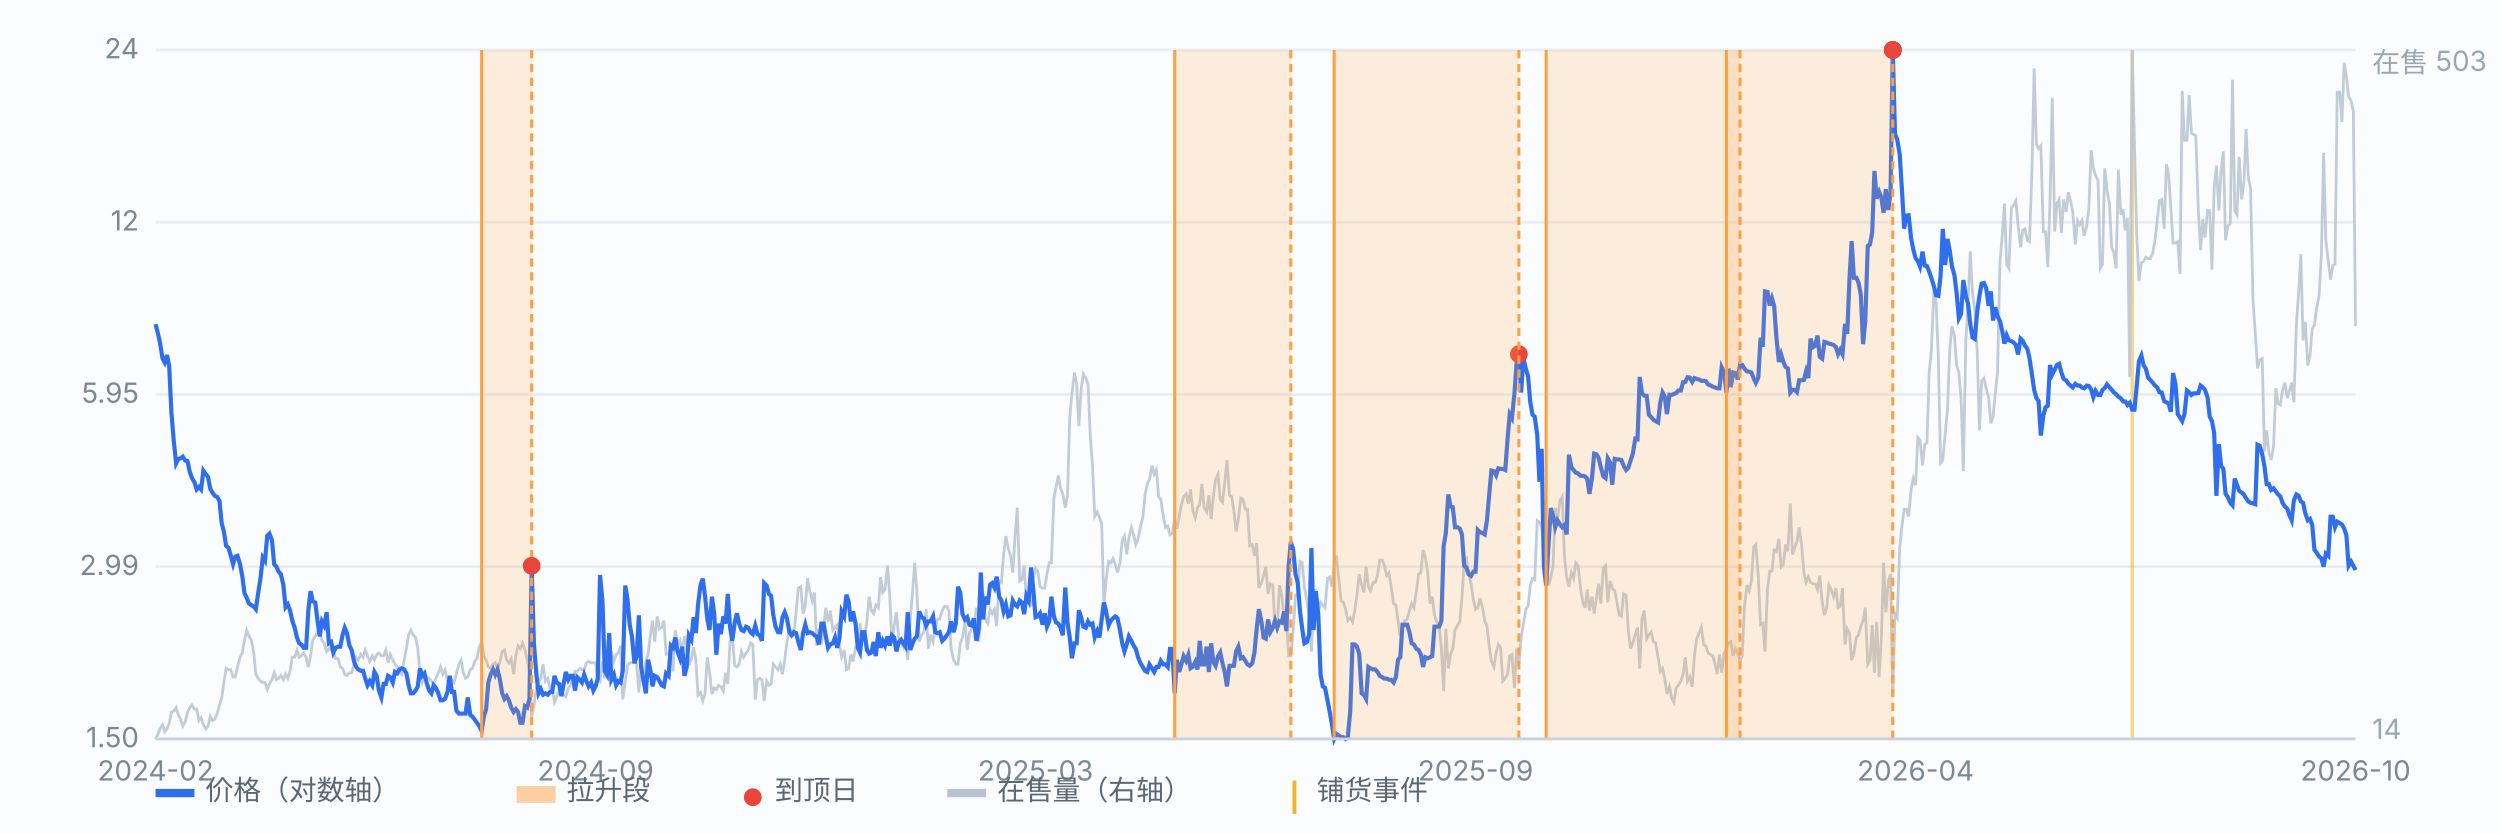
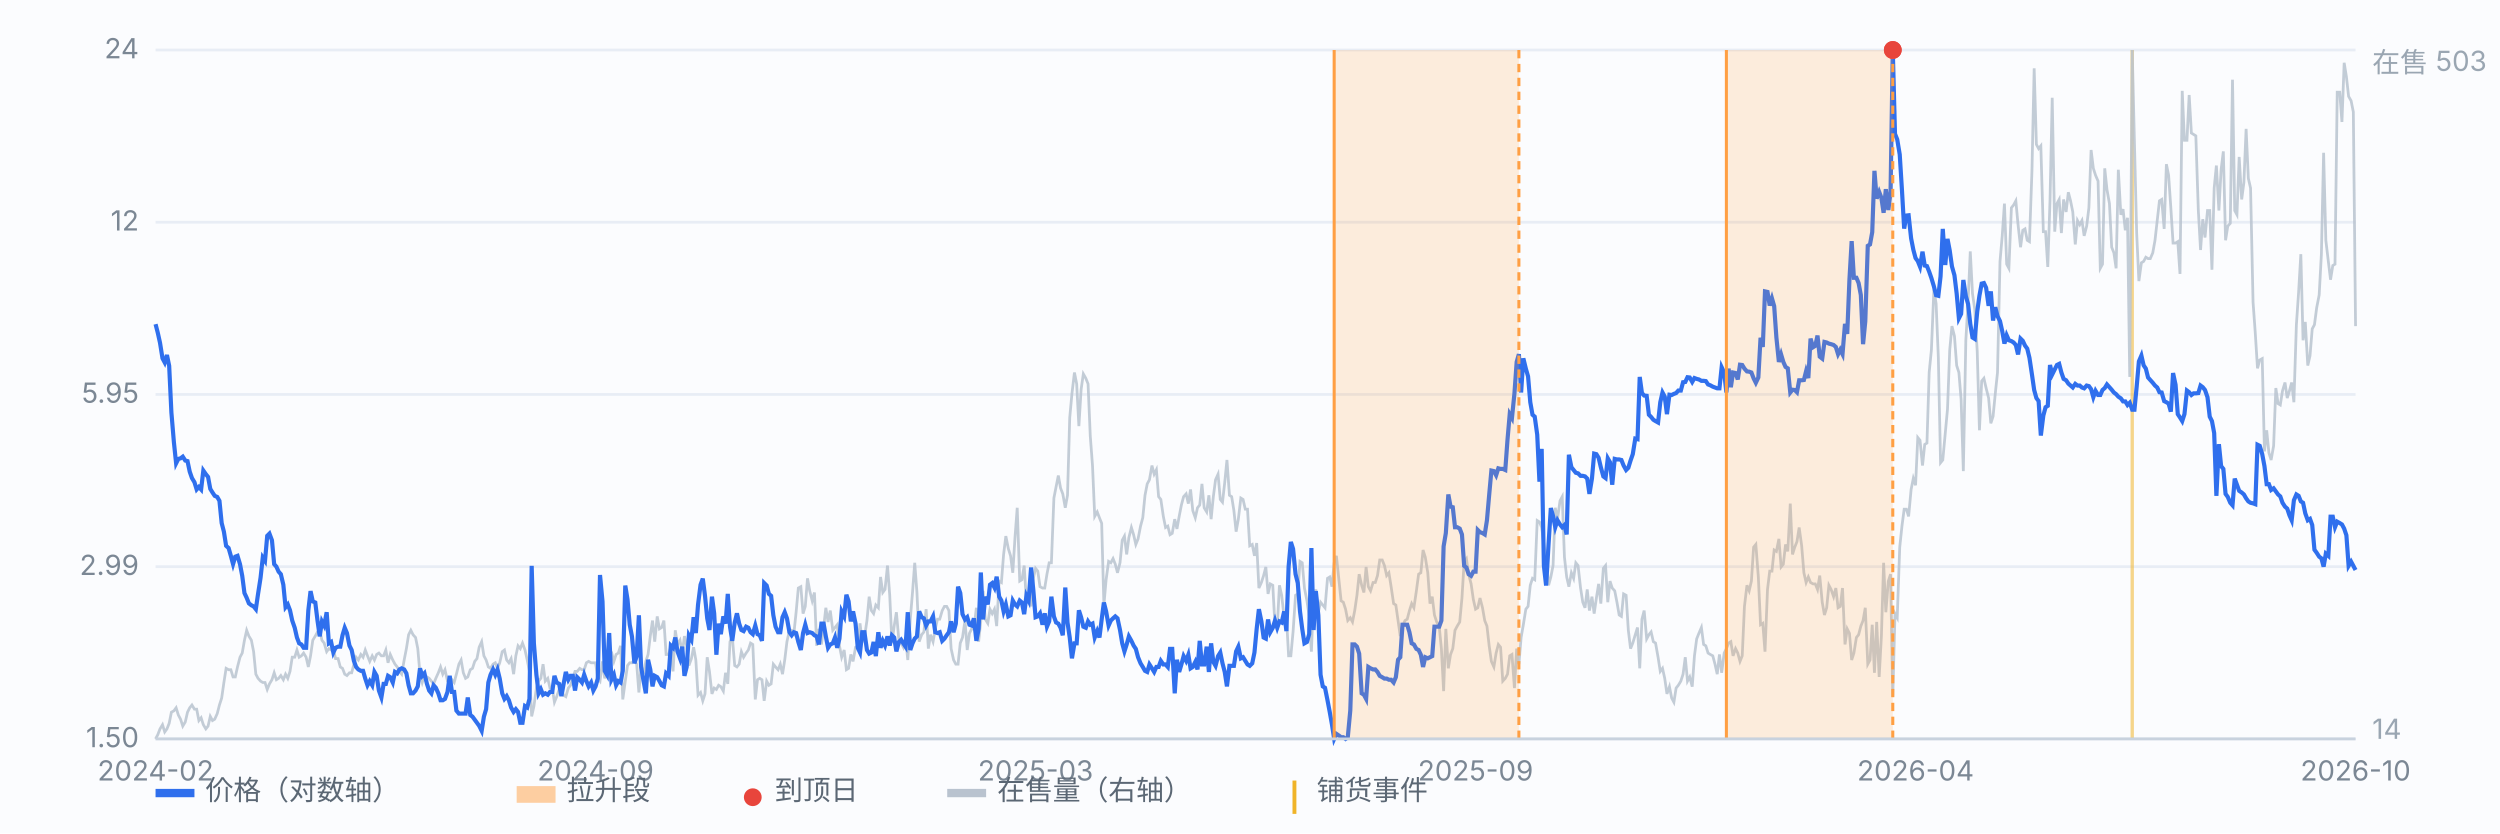
<svg xmlns="http://www.w3.org/2000/svg" viewBox="0 0 900 300" preserveAspectRatio="xMidYMid meet" style="width:100%;max-width:900px;height:auto;display:block" font-family="-apple-system,Segoe UI,Microsoft YaHei,sans-serif" font-size="10">
  <rect x="0" y="0" width="900" height="300" fill="#fbfcfe" />
  <line x1="56" y1="266.0" x2="848" y2="266.0" stroke="#e8edf5" stroke-width="1" />
  <text x="50" y="269.0" text-anchor="end" fill="#7b8794">1.50</text>
  <line x1="56" y1="204.0" x2="848" y2="204.0" stroke="#e8edf5" stroke-width="1" />
  <text x="50" y="207.0" text-anchor="end" fill="#7b8794">2.99</text>
  <line x1="56" y1="142.0" x2="848" y2="142.0" stroke="#e8edf5" stroke-width="1" />
  <text x="50" y="145.0" text-anchor="end" fill="#7b8794">5.95</text>
  <line x1="56" y1="80.0" x2="848" y2="80.0" stroke="#e8edf5" stroke-width="1" />
  <text x="50" y="83.0" text-anchor="end" fill="#7b8794">12</text>
  <line x1="56" y1="18.0" x2="848" y2="18.0" stroke="#e8edf5" stroke-width="1" />
  <text x="50" y="21.0" text-anchor="end" fill="#7b8794">24</text>
  <line x1="767.6" y1="18" x2="767.6" y2="266" stroke="#f0b429" stroke-width="1.2" opacity="0.55" />
  <path d="M56.0 266.0 L56.8 264.5 L57.6 262.4 L58.5 260.9 L59.3 263.5 L60.1 262.4 L60.9 260.4 L61.7 256.4 L62.6 255.9 L63.4 254.8 L64.2 257.4 L65.0 258.9 L65.8 261.4 L66.7 259.9 L67.5 256.4 L68.3 254.8 L69.1 253.8 L70.0 255.3 L70.8 255.3 L71.6 259.4 L72.4 258.4 L73.2 260.9 L74.1 262.4 L74.9 261.4 L75.7 257.9 L76.5 259.4 L77.3 258.9 L78.2 256.9 L79.0 253.8 L79.8 251.3 L80.6 245.7 L81.4 240.6 L82.3 241.1 L83.1 241.1 L83.9 243.7 L84.7 243.7 L85.5 240.1 L86.4 236.6 L87.2 235.1 L88.0 230.5 L88.8 226.9 L89.6 229.0 L90.5 230.5 L91.3 234.6 L92.1 242.7 L92.9 244.2 L93.8 245.2 L94.6 245.7 L95.4 245.7 L96.2 248.2 L97.0 246.2 L97.9 244.7 L98.7 242.2 L99.5 244.7 L100.3 244.2 L101.1 243.2 L102.0 244.7 L102.8 242.7 L103.6 244.2 L104.4 241.7 L105.2 236.6 L106.1 236.6 L106.9 234.0 L107.7 236.6 L108.5 236.1 L109.3 235.1 L110.2 236.6 L111.0 240.1 L111.8 236.1 L112.6 230.5 L113.5 229.0 L114.3 227.5 L115.1 226.9 L115.9 230.5 L116.7 231.5 L117.6 234.6 L118.4 233.5 L119.2 234.0 L120.0 233.5 L120.8 237.1 L121.7 237.1 L122.5 240.1 L123.3 240.6 L124.1 242.7 L124.9 243.2 L125.8 242.2 L126.6 242.2 L127.4 239.1 L128.2 236.6 L129.0 237.6 L129.9 235.6 L130.7 236.6 L131.5 234.0 L132.3 236.1 L133.1 238.1 L134.0 236.1 L134.8 237.6 L135.6 235.6 L136.4 235.1 L137.3 236.1 L138.1 236.1 L138.9 234.0 L139.7 238.6 L140.5 235.6 L141.4 237.6 L142.2 239.1 L143.0 240.1 L143.8 241.7 L144.6 242.7 L145.5 237.6 L146.3 233.5 L147.1 228.5 L147.9 226.9 L148.7 228.5 L149.6 229.5 L150.4 233.5 L151.2 242.7 L152.0 245.7 L152.8 243.2 L153.7 243.7 L154.5 244.2 L155.3 245.2 L156.1 246.2 L156.9 244.2 L157.8 242.2 L158.6 240.1 L159.4 242.7 L160.2 241.1 L161.1 245.2 L161.9 246.2 L162.7 244.7 L163.5 245.7 L164.3 242.7 L165.2 239.1 L166.0 237.6 L166.8 242.2 L167.6 244.2 L168.4 243.7 L169.3 241.1 L170.1 240.6 L170.9 238.1 L171.7 237.1 L172.5 233.0 L173.4 231.0 L174.2 236.1 L175.0 237.6 L175.8 240.1 L176.6 240.6 L177.5 239.1 L178.3 238.6 L179.1 240.6 L179.9 238.6 L180.8 234.6 L181.6 234.0 L182.4 237.6 L183.2 238.6 L184.0 237.1 L184.9 242.7 L185.7 236.1 L186.5 232.5 L187.3 233.5 L188.1 231.5 L189.0 234.0 L189.8 237.6 L190.6 241.7 L191.4 257.9 L192.2 254.3 L193.1 247.7 L193.9 245.2 L194.7 244.2 L195.5 239.1 L196.3 245.2 L197.2 244.2 L198.0 247.7 L198.8 247.7 L199.6 252.8 L200.4 250.8 L201.3 248.2 L202.1 248.2 L202.9 250.3 L203.7 250.8 L204.6 247.7 L205.4 246.7 L206.2 244.2 L207.0 241.7 L207.8 241.7 L208.7 240.6 L209.5 241.1 L210.3 241.1 L211.1 238.6 L211.9 238.1 L212.8 238.6 L213.6 238.6 L214.4 238.6 L215.2 244.2 L216.0 245.2 L216.9 238.1 L217.7 244.2 L218.5 241.7 L219.3 243.2 L220.1 234.6 L221.0 238.1 L221.8 235.6 L222.6 235.1 L223.4 232.5 L224.2 251.8 L225.1 245.2 L225.9 239.6 L226.7 238.6 L227.5 238.6 L228.4 237.6 L229.2 239.1 L230.0 249.3 L230.8 239.6 L231.6 242.7 L232.5 238.1 L233.3 235.6 L234.1 229.0 L234.9 223.4 L235.7 231.0 L236.6 221.9 L237.4 226.4 L238.2 225.9 L239.0 223.4 L239.8 235.6 L240.7 235.6 L241.5 233.0 L242.3 241.7 L243.1 226.9 L243.9 232.0 L244.8 230.5 L245.6 235.1 L246.4 229.0 L247.2 232.5 L248.0 239.6 L248.9 237.1 L249.7 233.0 L250.5 237.6 L251.3 250.3 L252.2 249.3 L253.0 252.3 L253.8 249.8 L254.6 236.6 L255.4 241.7 L256.3 249.8 L257.1 247.7 L257.9 248.2 L258.7 246.7 L259.5 247.2 L260.4 248.8 L261.2 242.2 L262.0 246.2 L262.8 231.0 L263.6 229.0 L264.5 239.6 L265.3 240.1 L266.1 239.1 L266.9 234.6 L267.7 236.6 L268.6 235.1 L269.4 234.0 L270.2 231.5 L271.0 232.0 L271.9 251.8 L272.7 244.7 L273.5 244.2 L274.3 244.7 L275.1 252.3 L276.0 245.2 L276.8 246.7 L277.6 246.2 L278.4 239.1 L279.2 240.1 L280.1 241.1 L280.9 239.1 L281.7 242.7 L282.5 237.6 L283.3 231.0 L284.2 226.9 L285.0 226.9 L285.8 228.0 L286.6 220.4 L287.4 211.7 L288.3 211.2 L289.1 220.9 L289.9 218.3 L290.7 208.2 L291.5 212.7 L292.4 216.3 L293.2 213.3 L294.0 232.5 L294.8 226.4 L295.7 232.0 L296.5 225.9 L297.3 218.8 L298.1 223.9 L298.9 219.8 L299.8 226.9 L300.6 225.9 L301.4 224.9 L302.2 232.5 L303.0 236.6 L303.9 234.0 L304.7 241.1 L305.5 240.6 L306.3 235.6 L307.1 238.1 L308.0 233.0 L308.8 232.5 L309.6 224.4 L310.4 231.0 L311.2 229.5 L312.1 223.4 L312.9 214.8 L313.7 219.8 L314.5 220.9 L315.3 217.8 L316.2 218.8 L317.0 207.7 L317.8 213.3 L318.6 212.2 L319.5 203.6 L320.3 214.3 L321.1 231.5 L321.9 225.4 L322.7 220.4 L323.6 230.5 L324.4 231.5 L325.2 233.0 L326.0 229.5 L326.8 237.6 L327.7 222.9 L328.5 213.3 L329.3 202.6 L330.1 213.3 L330.9 231.0 L331.8 228.5 L332.6 227.5 L333.4 219.3 L334.2 233.5 L335.0 228.5 L335.9 231.0 L336.7 226.4 L337.5 222.9 L338.3 222.9 L339.2 219.8 L340.0 218.3 L340.8 218.3 L341.6 219.8 L342.4 233.5 L343.3 237.6 L344.1 239.1 L344.9 239.1 L345.7 231.5 L346.5 229.5 L347.4 223.4 L348.2 234.0 L349.0 228.0 L349.8 226.4 L350.6 226.4 L351.5 218.8 L352.3 231.0 L353.1 223.4 L353.9 212.7 L354.7 222.9 L355.6 224.4 L356.4 219.3 L357.2 220.9 L358.0 219.3 L358.8 225.4 L359.7 209.2 L360.5 209.7 L361.3 199.6 L362.1 193.0 L363.0 197.5 L363.8 200.1 L364.6 206.2 L365.4 193.5 L366.2 182.8 L367.1 209.2 L367.9 208.7 L368.7 203.6 L369.5 216.3 L370.3 213.3 L371.2 218.3 L372.0 208.2 L372.8 204.6 L373.6 205.6 L374.4 211.2 L375.3 211.7 L376.1 211.7 L376.9 206.7 L377.7 202.6 L378.5 202.6 L379.4 179.3 L380.2 175.2 L381.0 171.2 L381.8 175.7 L382.6 177.8 L383.5 182.8 L384.3 178.3 L385.1 150.4 L385.9 141.7 L386.8 134.1 L387.6 138.2 L388.4 153.4 L389.2 140.2 L390.0 134.6 L390.9 136.2 L391.7 138.2 L392.5 157.0 L393.3 167.6 L394.1 185.9 L395.0 184.3 L395.8 186.4 L396.6 188.4 L397.4 217.8 L398.2 208.7 L399.1 202.1 L399.9 202.6 L400.7 201.1 L401.5 203.1 L402.3 206.2 L403.2 202.6 L404.0 194.5 L404.8 193.0 L405.6 199.6 L406.4 193.5 L407.3 189.9 L408.1 192.5 L408.9 196.0 L409.7 194.0 L410.6 189.4 L411.4 186.4 L412.2 178.3 L413.0 174.2 L413.8 172.7 L414.7 167.6 L415.5 170.7 L416.3 169.1 L417.1 178.8 L417.9 179.8 L418.8 185.9 L419.6 189.9 L420.4 189.4 L421.2 192.5 L422.0 192.0 L422.9 186.9 L423.7 190.4 L424.5 185.9 L425.3 181.8 L426.1 178.8 L427.0 177.8 L427.8 181.3 L428.6 176.2 L429.4 183.8 L430.3 186.4 L431.1 182.8 L431.9 181.8 L432.7 174.2 L433.5 182.8 L434.4 184.3 L435.2 178.3 L436.0 186.9 L436.8 178.8 L437.6 172.7 L438.5 170.7 L439.3 179.8 L440.1 180.8 L440.9 173.7 L441.7 165.6 L442.6 178.3 L443.4 178.8 L444.2 183.8 L445.0 191.4 L445.8 186.9 L446.7 179.3 L447.5 179.8 L448.3 183.3 L449.1 183.3 L449.9 196.5 L450.8 196.0 L451.6 200.1 L452.4 195.5 L453.2 211.7 L454.1 209.7 L454.9 207.2 L455.7 204.1 L456.5 213.8 L457.3 210.2 L458.2 210.7 L459.0 225.4 L459.8 225.9 L460.6 210.7 L461.4 214.3 L462.3 222.4 L463.1 221.9 L463.9 236.1 L464.7 236.1 L465.5 227.5 L466.4 214.3 L467.2 213.8 L468.0 202.1 L468.8 202.6 L469.6 211.7 L470.5 216.3 L471.3 221.9 L472.1 234.6 L472.9 214.8 L473.7 212.2 L474.6 220.4 L475.4 216.8 L476.2 217.8 L477.0 218.8 L477.9 208.2 L478.7 207.7 L479.5 211.2 L480.3 202.6 L481.1 200.1 L482.0 208.7 L482.8 216.3 L483.6 216.8 L484.4 219.3 L485.2 223.4 L486.1 222.4 L486.9 223.9 L487.7 219.8 L488.5 214.3 L489.3 206.7 L490.2 210.7 L491.0 213.3 L491.8 204.1 L492.6 211.2 L493.4 212.7 L494.3 209.7 L495.1 209.7 L495.9 207.2 L496.7 201.6 L497.6 201.6 L498.4 203.6 L499.2 207.2 L500.0 206.2 L500.8 211.2 L501.7 217.3 L502.5 217.8 L503.3 223.4 L504.1 229.0 L504.9 225.4 L505.8 223.4 L506.6 222.9 L507.4 219.8 L508.2 217.3 L509.0 218.8 L509.9 212.7 L510.7 206.7 L511.5 206.2 L512.3 198.0 L513.1 200.6 L514.0 206.2 L514.8 217.3 L515.6 214.8 L516.4 221.4 L517.2 223.9 L518.1 225.4 L518.9 233.5 L519.7 248.8 L520.5 226.4 L521.4 240.6 L522.2 235.6 L523.0 233.5 L523.8 226.9 L524.6 225.4 L525.5 223.9 L526.3 215.3 L527.1 202.1 L527.9 201.1 L528.7 206.7 L529.6 210.2 L530.4 215.8 L531.2 219.3 L532.0 218.8 L532.8 215.3 L533.7 218.8 L534.5 223.4 L535.3 225.4 L536.1 232.5 L536.9 238.1 L537.8 240.1 L538.6 235.1 L539.4 232.0 L540.2 233.0 L541.0 245.2 L541.9 244.2 L542.7 242.7 L543.5 236.1 L544.3 235.6 L545.2 247.7 L546.0 233.5 L546.8 239.1 L547.6 229.5 L548.4 224.9 L549.3 219.3 L550.1 218.3 L550.9 210.7 L551.7 208.2 L552.5 208.7 L553.4 187.4 L554.2 187.9 L555.0 189.9 L555.8 196.0 L556.6 201.1 L557.5 210.7 L558.3 207.7 L559.1 203.6 L559.9 182.8 L560.7 186.9 L561.6 180.3 L562.4 178.8 L563.2 200.6 L564.0 207.7 L564.8 211.2 L565.7 206.2 L566.5 208.2 L567.3 202.6 L568.1 203.6 L569.0 211.7 L569.8 216.8 L570.6 218.8 L571.4 212.2 L572.2 219.8 L573.1 214.8 L573.9 220.9 L574.7 215.3 L575.5 210.2 L576.3 217.3 L577.2 204.6 L578.0 203.6 L578.8 216.8 L579.6 209.2 L580.4 211.7 L581.3 212.7 L582.1 216.8 L582.9 221.4 L583.7 221.9 L584.5 213.8 L585.4 214.3 L586.2 226.9 L587.0 233.5 L587.8 231.5 L588.7 228.5 L589.5 225.9 L590.3 240.6 L591.1 222.9 L591.9 219.8 L592.8 230.0 L593.6 228.5 L594.4 227.5 L595.2 231.0 L596.0 231.5 L596.9 236.6 L597.7 241.7 L598.5 240.6 L599.3 244.2 L600.1 249.8 L601.0 247.2 L601.8 251.3 L602.6 252.8 L603.4 247.7 L604.2 246.7 L605.1 245.2 L605.9 242.7 L606.7 236.6 L607.5 245.2 L608.3 243.7 L609.2 247.2 L610.0 236.1 L610.8 230.0 L611.6 228.0 L612.5 225.9 L613.3 232.0 L614.1 232.5 L614.9 235.1 L615.7 235.6 L616.6 236.1 L617.4 239.1 L618.2 242.7 L619.0 235.6 L619.8 242.2 L620.7 235.1 L621.5 233.5 L622.3 231.5 L623.1 231.0 L623.9 236.1 L624.8 233.5 L625.6 235.1 L626.4 238.1 L627.2 236.1 L628.0 218.3 L628.9 210.7 L629.7 212.7 L630.5 209.2 L631.3 197.0 L632.1 196.0 L633.0 207.7 L633.8 224.9 L634.6 224.4 L635.4 234.6 L636.3 212.2 L637.1 205.6 L637.9 205.6 L638.7 198.0 L639.5 198.5 L640.4 194.0 L641.2 204.1 L642.0 203.1 L642.8 196.0 L643.6 198.5 L644.5 181.3 L645.3 199.6 L646.1 197.0 L646.9 195.0 L647.7 189.9 L648.6 196.5 L649.4 206.2 L650.2 209.7 L651.0 207.7 L651.8 209.7 L652.7 210.2 L653.5 210.2 L654.3 212.2 L655.1 207.2 L656.0 216.8 L656.8 221.4 L657.6 218.8 L658.4 210.7 L659.2 212.2 L660.1 214.8 L660.9 211.7 L661.7 218.8 L662.5 218.3 L663.3 211.7 L664.2 232.0 L665.0 226.4 L665.8 228.0 L666.6 237.6 L667.4 235.1 L668.3 229.5 L669.1 228.5 L669.9 225.4 L670.7 223.4 L671.5 218.8 L672.4 239.1 L673.2 237.6 L674.0 224.9 L674.8 242.2 L675.6 223.9 L676.5 243.7 L677.3 229.0 L678.1 202.6 L678.9 220.4 L679.8 209.2 L680.6 206.7 L681.4 250.8 L682.2 220.9 L683.0 222.4 L683.9 197.0 L684.7 189.4 L685.5 183.3 L686.3 183.3 L687.1 185.9 L688.0 176.2 L688.8 172.2 L689.6 174.7 L690.4 157.5 L691.2 158.5 L692.1 167.6 L692.9 160.0 L693.7 159.5 L694.5 134.1 L695.3 126.0 L696.2 104.2 L697.0 109.3 L697.8 128.6 L698.6 166.6 L699.4 165.6 L700.3 155.9 L701.1 147.3 L701.9 126.0 L702.7 117.4 L703.6 121.0 L704.4 131.6 L705.2 134.1 L706.0 143.8 L706.8 169.6 L707.7 122.5 L708.5 108.8 L709.3 90.5 L710.1 105.7 L710.9 111.3 L711.8 126.5 L712.6 154.9 L713.4 137.2 L714.2 136.2 L715.0 139.7 L715.9 143.3 L716.7 152.4 L717.5 149.9 L718.3 141.7 L719.1 134.1 L720.0 94.1 L720.8 84.9 L721.6 73.3 L722.4 95.1 L723.2 96.6 L724.1 74.8 L724.9 73.8 L725.7 72.3 L726.5 80.9 L727.4 89.0 L728.2 82.9 L729.0 82.4 L729.8 86.5 L730.6 87.0 L731.5 61.6 L732.3 24.6 L733.1 52.0 L733.9 53.5 L734.7 52.5 L735.6 83.4 L736.4 83.4 L737.2 96.1 L738.0 72.3 L738.8 35.2 L739.7 83.4 L740.5 73.3 L741.3 71.8 L742.1 83.9 L742.9 71.8 L743.8 76.3 L744.6 69.2 L745.4 72.3 L746.2 76.3 L747.1 88.0 L747.9 79.4 L748.7 80.9 L749.5 79.4 L750.3 84.9 L751.2 81.4 L752.0 74.8 L752.8 54.0 L753.6 60.6 L754.4 63.1 L755.3 65.2 L756.1 96.6 L756.9 95.1 L757.7 60.6 L758.5 68.2 L759.4 73.3 L760.2 89.0 L761.0 91.0 L761.8 96.6 L762.6 61.1 L763.5 77.3 L764.3 75.3 L765.1 82.9 L765.9 78.4 L766.7 135.7 L767.6 18.0 L768.4 51.5 L769.2 83.9 L770.0 101.2 L770.9 94.6 L771.7 94.1 L772.5 92.6 L773.3 93.1 L774.1 93.1 L775.0 91.0 L775.8 86.5 L776.6 79.4 L777.4 72.3 L778.2 71.8 L779.1 82.4 L779.9 59.1 L780.7 63.1 L781.5 74.8 L782.3 87.5 L783.2 87.5 L784.0 87.0 L784.8 98.6 L785.6 32.7 L786.4 50.5 L787.3 50.5 L788.1 34.2 L788.9 47.9 L789.7 48.4 L790.5 48.9 L791.4 75.8 L792.2 90.0 L793.0 78.9 L793.8 85.5 L794.7 75.8 L795.5 75.8 L796.3 97.1 L797.1 67.7 L797.9 59.6 L798.8 75.8 L799.6 61.1 L800.4 54.5 L801.2 86.5 L802.0 81.4 L802.9 80.4 L803.7 28.7 L804.5 75.8 L805.3 77.3 L806.1 56.5 L807.0 71.8 L807.8 65.7 L808.6 46.4 L809.4 64.2 L810.2 67.7 L811.1 108.8 L811.9 119.9 L812.7 132.6 L813.5 129.6 L814.4 129.1 L815.2 162.5 L816.0 154.9 L816.8 163.0 L817.6 165.6 L818.5 160.5 L819.3 139.7 L820.1 145.3 L820.9 145.8 L821.7 140.7 L822.6 137.7 L823.4 143.3 L824.2 140.7 L825.0 137.7 L825.8 144.8 L826.7 116.9 L827.5 105.2 L828.3 91.5 L829.1 122.5 L829.9 115.9 L830.8 131.6 L831.6 128.1 L832.4 118.4 L833.2 116.9 L834.0 110.8 L834.9 106.2 L835.7 91.5 L836.5 55.0 L837.3 86.5 L838.2 94.1 L839.0 100.7 L839.8 95.6 L840.6 95.1 L841.4 33.2 L842.3 33.2 L843.1 43.9 L843.9 22.6 L844.7 27.6 L845.5 34.7 L846.4 36.3 L847.2 40.3 L848.0 117.4" fill="none" stroke="#b9c3cf" stroke-width="1" opacity="0.85" />
  <text x="854" y="26" fill="#9aa6b2">在售 503</text>
  <text x="854" y="266" fill="#9aa6b2">14</text>
  <path d="M56.0 116.7 L56.8 119.8 L57.6 123.4 L58.5 129.0 L59.3 130.5 L60.1 127.8 L60.9 131.7 L61.7 148.5 L62.6 159.2 L63.4 166.8 L64.2 165.2 L65.0 165.0 L65.8 164.4 L66.7 165.8 L67.5 166.0 L68.3 169.8 L69.1 172.1 L70.0 173.6 L70.8 176.2 L71.6 175.3 L72.4 176.2 L73.2 169.4 L74.1 170.7 L74.9 171.7 L75.7 176.0 L76.5 177.3 L77.3 178.5 L78.2 178.9 L79.0 180.3 L79.8 188.3 L80.6 191.4 L81.4 196.5 L82.3 197.3 L83.1 200.1 L83.9 203.1 L84.7 200.4 L85.5 200.1 L86.4 203.1 L87.2 207.3 L88.0 213.5 L88.8 215.2 L89.6 217.2 L90.5 217.9 L91.3 218.3 L92.1 219.3 L92.9 213.8 L93.8 208.0 L94.6 200.7 L95.4 201.9 L96.2 192.9 L97.0 192.1 L97.9 194.5 L98.7 203.1 L99.5 204.0 L100.3 205.8 L101.1 206.7 L102.0 210.5 L102.8 218.6 L103.6 217.6 L104.4 219.7 L105.2 223.4 L106.1 226.0 L106.9 229.5 L107.7 231.6 L108.5 232.0 L109.3 233.2 L110.2 233.2 L111.0 219.7 L111.8 212.8 L112.6 216.5 L113.5 216.9 L114.3 223.4 L115.1 229.1 L115.9 223.7 L116.7 225.2 L117.6 220.4 L118.4 231.6 L119.2 231.1 L120.0 234.9 L120.8 233.2 L121.7 232.8 L122.5 232.8 L123.3 228.7 L124.1 226.0 L124.9 227.9 L125.8 232.4 L126.6 234.0 L127.4 237.9 L128.2 240.1 L129.0 241.0 L129.9 241.5 L130.7 241.5 L131.5 244.3 L132.3 246.7 L133.1 245.2 L134.0 246.7 L134.8 241.9 L135.6 243.3 L136.4 248.6 L137.3 251.1 L138.1 246.2 L138.9 246.2 L139.7 243.3 L140.5 243.8 L141.4 245.7 L142.2 241.9 L143.0 242.4 L143.8 241.0 L144.6 240.6 L145.5 241.0 L146.3 242.4 L147.1 246.7 L147.9 249.6 L148.7 249.6 L149.6 248.6 L150.4 247.1 L151.2 240.6 L152.0 243.3 L152.8 242.4 L153.7 246.2 L154.5 248.6 L155.3 249.6 L156.1 246.7 L156.9 247.6 L157.8 249.6 L158.6 252.1 L159.4 252.1 L160.2 251.6 L161.1 249.1 L161.9 243.3 L162.7 249.1 L163.5 249.1 L164.3 255.8 L165.2 256.9 L166.0 256.9 L166.8 256.9 L167.6 256.9 L168.4 251.1 L169.3 257.4 L170.1 258.0 L170.9 259.1 L171.7 260.2 L172.5 261.3 L173.4 263.1 L174.2 258.0 L175.0 255.3 L175.8 245.7 L176.6 242.9 L177.5 241.0 L178.3 242.9 L179.1 241.0 L179.9 244.3 L180.8 249.6 L181.6 251.6 L182.4 250.6 L183.2 252.1 L184.0 254.7 L184.9 256.3 L185.7 255.3 L186.5 256.3 L187.3 260.2 L188.1 260.2 L189.0 254.2 L189.8 254.7 L190.6 251.6 L191.4 203.7 L192.2 231.6 L193.1 242.9 L193.9 249.6 L194.7 248.1 L195.5 250.1 L196.3 249.6 L197.2 250.1 L198.0 249.1 L198.8 249.1 L199.6 243.3 L200.4 245.7 L201.3 246.2 L202.1 250.6 L202.9 246.2 L203.7 241.9 L204.6 244.7 L205.4 243.3 L206.2 243.3 L207.0 248.6 L207.8 243.8 L208.7 244.7 L209.5 245.7 L210.3 242.9 L211.1 245.2 L211.9 247.1 L212.8 245.7 L213.6 248.6 L214.4 247.1 L215.2 244.3 L216.0 207.0 L216.9 216.5 L217.7 241.5 L218.5 242.9 L219.3 227.9 L220.1 244.7 L221.0 242.9 L221.8 246.7 L222.6 245.2 L223.4 245.7 L224.2 241.5 L225.1 210.8 L225.9 215.8 L226.7 224.9 L227.5 229.1 L228.4 238.8 L229.2 236.2 L230.0 221.5 L230.8 240.1 L231.6 244.7 L232.5 249.6 L233.3 237.5 L234.1 241.0 L234.9 247.1 L235.7 243.3 L236.6 243.8 L237.4 245.2 L238.2 246.7 L239.0 247.1 L239.8 242.4 L240.7 243.3 L241.5 232.4 L242.3 233.2 L243.1 229.5 L243.9 234.5 L244.8 237.0 L245.6 232.8 L246.4 243.3 L247.2 240.1 L248.0 228.7 L248.9 230.3 L249.7 222.2 L250.5 227.9 L251.3 217.6 L252.2 210.5 L253.0 208.3 L253.8 214.5 L254.6 222.6 L255.4 226.8 L256.3 214.8 L257.1 220.8 L257.9 235.7 L258.7 224.5 L259.5 228.3 L260.4 221.9 L261.2 224.5 L262.0 213.8 L262.8 225.6 L263.6 230.7 L264.5 224.1 L265.3 220.8 L266.1 224.5 L266.9 226.8 L267.7 227.2 L268.6 225.6 L269.4 226.0 L270.2 227.6 L271.0 228.3 L271.9 225.2 L272.7 228.3 L273.5 228.7 L274.3 230.7 L275.1 209.9 L276.0 210.8 L276.8 213.8 L277.6 214.5 L278.4 221.5 L279.2 225.6 L280.1 227.6 L280.9 227.6 L281.7 222.2 L282.5 220.4 L283.3 222.6 L284.2 227.6 L285.0 228.7 L285.8 227.6 L286.6 227.9 L287.4 231.1 L288.3 234.0 L289.1 227.9 L289.9 224.9 L290.7 227.9 L291.5 227.6 L292.4 227.9 L293.2 228.7 L294.0 229.1 L294.8 232.0 L295.7 224.5 L296.5 224.5 L297.3 229.1 L298.1 233.2 L298.9 232.0 L299.8 231.6 L300.6 229.5 L301.4 233.2 L302.2 229.9 L303.0 220.1 L303.9 221.9 L304.7 214.1 L305.5 216.5 L306.3 223.7 L307.1 220.1 L308.0 224.5 L308.8 233.2 L309.6 234.9 L310.4 227.6 L311.2 227.6 L312.1 234.0 L312.9 235.3 L313.7 234.9 L314.5 231.1 L315.3 236.2 L316.2 227.6 L317.0 233.2 L317.8 230.7 L318.6 232.4 L319.5 229.1 L320.3 232.4 L321.1 228.7 L321.9 229.5 L322.7 234.5 L323.6 231.1 L324.4 230.3 L325.2 231.6 L326.0 232.8 L326.8 220.4 L327.7 234.0 L328.5 231.6 L329.3 229.9 L330.1 229.1 L330.9 220.1 L331.8 222.2 L332.6 222.6 L333.4 225.2 L334.2 223.7 L335.0 223.7 L335.9 221.9 L336.7 227.6 L337.5 227.9 L338.3 227.6 L339.2 230.7 L340.0 229.9 L340.8 228.7 L341.6 227.6 L342.4 223.7 L343.3 227.6 L344.1 224.5 L344.9 211.2 L345.7 213.5 L346.5 221.1 L347.4 223.0 L348.2 222.2 L349.0 224.9 L349.8 225.2 L350.6 222.6 L351.5 230.7 L352.3 226.4 L353.1 206.1 L353.9 223.0 L354.7 214.8 L355.6 217.6 L356.4 210.5 L357.2 209.9 L358.0 211.5 L358.8 207.6 L359.7 214.8 L360.5 216.2 L361.3 220.1 L362.1 217.6 L363.0 221.9 L363.8 221.5 L364.6 216.2 L365.4 217.6 L366.2 218.3 L367.1 216.2 L367.9 216.9 L368.7 221.1 L369.5 214.5 L370.3 216.2 L371.2 204.3 L372.0 212.5 L372.8 222.2 L373.6 221.9 L374.4 220.8 L375.3 224.9 L376.1 220.8 L376.9 225.6 L377.7 223.7 L378.5 214.8 L379.4 221.9 L380.2 224.1 L381.0 224.5 L381.8 226.0 L382.6 228.7 L383.5 211.5 L384.3 224.1 L385.1 229.5 L385.9 237.0 L386.8 231.6 L387.6 231.6 L388.4 219.7 L389.2 222.2 L390.0 225.6 L390.9 226.0 L391.7 223.7 L392.5 224.9 L393.3 224.5 L394.1 229.5 L395.0 227.2 L395.8 229.5 L396.6 223.0 L397.4 216.9 L398.2 220.1 L399.1 225.2 L399.9 223.4 L400.7 222.6 L401.5 221.9 L402.3 222.6 L403.2 226.8 L404.0 231.6 L404.8 234.5 L405.6 232.0 L406.4 229.1 L407.3 230.7 L408.1 232.4 L408.9 233.6 L409.7 236.6 L410.6 238.8 L411.4 240.1 L412.2 241.5 L413.0 241.9 L413.8 239.2 L414.7 240.6 L415.5 241.9 L416.3 240.1 L417.1 240.1 L417.9 237.9 L418.8 239.2 L419.6 239.2 L420.4 240.1 L421.2 233.6 L422.0 233.6 L422.9 249.6 L423.7 237.5 L424.5 241.9 L425.3 239.2 L426.1 236.2 L427.0 237.9 L427.8 235.7 L428.6 240.6 L429.4 240.1 L430.3 238.3 L431.1 241.0 L431.9 230.7 L432.7 239.2 L433.5 239.2 L434.4 232.8 L435.2 241.9 L436.0 231.6 L436.8 238.3 L437.6 239.7 L438.5 236.2 L439.3 234.9 L440.1 238.8 L440.9 241.9 L441.7 247.1 L442.6 239.7 L443.4 239.7 L444.2 239.7 L445.0 234.5 L445.8 232.8 L446.7 237.0 L447.5 236.6 L448.3 237.9 L449.1 239.2 L449.9 239.7 L450.8 238.8 L451.6 234.9 L452.4 226.4 L453.2 219.3 L454.1 223.7 L454.9 229.5 L455.7 229.9 L456.5 223.0 L457.3 227.6 L458.2 226.0 L459.0 223.4 L459.8 226.0 L460.6 223.7 L461.4 224.1 L462.3 220.1 L463.1 227.2 L463.9 204.0 L464.7 195.1 L465.5 197.6 L466.4 206.7 L467.2 209.9 L468.0 220.1 L468.8 226.4 L469.6 231.6 L470.5 231.1 L471.3 228.3 L472.1 197.3 L472.9 226.8 L473.7 212.8 L474.6 221.5 L475.4 242.9 L476.2 247.1 L477.0 247.6 L477.9 252.1 L478.7 256.3 L479.5 260.8 L480.3 266.0 L481.1 264.2 L482.0 264.8 L482.8 265.4 L483.6 265.4 L484.4 266.0 L485.2 265.4 L486.1 255.8 L486.9 232.0 L487.7 232.0 L488.5 232.8 L489.3 235.3 L490.2 249.6 L491.0 250.1 L491.8 251.6 L492.6 240.1 L493.4 240.6 L494.3 241.0 L495.1 241.0 L495.9 241.9 L496.7 243.3 L497.6 243.8 L498.4 244.3 L499.2 244.3 L500.0 244.7 L500.8 244.7 L501.7 245.7 L502.5 243.8 L503.3 237.5 L504.1 236.6 L504.9 224.9 L505.8 224.9 L506.6 224.9 L507.4 227.6 L508.2 231.6 L509.0 232.0 L509.9 233.6 L510.7 234.0 L511.5 235.7 L512.3 240.1 L513.1 236.6 L514.0 237.0 L514.8 236.6 L515.6 236.2 L516.4 225.6 L517.2 225.6 L518.1 225.6 L518.9 223.4 L519.7 196.7 L520.5 191.9 L521.4 178.0 L522.2 182.4 L523.0 182.6 L523.8 189.8 L524.6 189.8 L525.5 190.3 L526.3 192.4 L527.1 203.7 L527.9 204.3 L528.7 206.7 L529.6 207.3 L530.4 205.8 L531.2 205.8 L532.0 190.8 L532.8 191.6 L533.7 191.9 L534.5 192.4 L535.3 187.3 L536.1 178.2 L536.9 169.4 L537.8 169.6 L538.6 171.1 L539.4 168.6 L540.2 168.8 L541.0 168.8 L541.9 169.2 L542.7 158.3 L543.5 149.1 L544.3 150.5 L545.2 141.6 L546.0 130.3 L546.8 127.5 L547.6 141.3 L548.4 129.0 L549.3 132.7 L550.1 135.5 L550.9 144.8 L551.7 149.3 L552.5 150.0 L553.4 156.5 L554.2 173.4 L555.0 161.6 L555.8 203.7 L556.6 210.8 L557.5 195.6 L558.3 182.9 L559.1 185.8 L559.9 189.8 L560.7 187.3 L561.6 188.8 L562.4 189.8 L563.2 189.0 L564.0 192.4 L564.8 163.7 L565.7 168.2 L566.5 169.2 L567.3 170.2 L568.1 170.4 L569.0 171.3 L569.8 171.3 L570.6 171.5 L571.4 172.3 L572.2 177.8 L573.1 172.3 L573.9 163.3 L574.7 163.5 L575.5 164.8 L576.3 168.2 L577.2 171.5 L578.0 172.1 L578.8 165.0 L579.6 166.4 L580.4 174.5 L581.3 165.2 L582.1 165.4 L582.9 165.4 L583.7 165.6 L584.5 167.6 L585.4 169.2 L586.2 168.4 L587.0 165.8 L587.8 163.5 L588.7 157.9 L589.5 158.1 L590.3 135.7 L591.1 141.5 L591.9 142.4 L592.8 142.5 L593.6 149.3 L594.4 150.1 L595.2 151.1 L596.0 151.6 L596.9 152.1 L597.7 144.8 L598.5 141.3 L599.3 142.8 L600.1 149.1 L601.0 142.1 L601.8 142.2 L602.6 141.8 L603.4 141.5 L604.2 140.6 L605.1 140.6 L605.9 137.6 L606.7 137.5 L607.5 135.8 L608.3 135.9 L609.2 137.5 L610.0 136.1 L610.8 136.4 L611.6 136.6 L612.5 137.1 L613.3 137.1 L614.1 137.2 L614.9 138.4 L615.7 138.7 L616.6 139.2 L617.4 139.5 L618.2 139.8 L619.0 139.8 L619.8 132.2 L620.7 134.1 L621.5 141.3 L622.3 132.7 L623.1 139.4 L623.9 134.1 L624.8 134.3 L625.6 136.6 L626.4 131.3 L627.2 131.4 L628.0 132.7 L628.9 133.7 L629.7 133.8 L630.5 134.1 L631.3 136.2 L632.1 137.8 L633.0 135.9 L633.8 121.6 L634.6 124.9 L635.4 104.9 L636.3 105.1 L637.1 110.0 L637.9 107.4 L638.7 110.2 L639.5 121.5 L640.4 130.3 L641.2 127.6 L642.0 130.3 L642.8 132.1 L643.6 132.6 L644.5 141.3 L645.3 140.3 L646.1 140.4 L646.9 141.2 L647.7 136.9 L648.6 136.9 L649.4 136.8 L650.2 133.6 L651.0 136.1 L651.8 121.9 L652.7 125.0 L653.5 124.5 L654.3 120.8 L655.1 128.4 L656.0 129.1 L656.8 123.1 L657.6 123.3 L658.4 123.7 L659.2 123.9 L660.1 124.2 L660.9 124.9 L661.7 127.5 L662.5 125.9 L663.3 127.5 L664.2 116.6 L665.0 120.2 L665.8 100.6 L666.6 86.8 L667.4 100.0 L668.3 100.0 L669.1 101.9 L669.9 106.2 L670.7 123.9 L671.5 115.7 L672.4 88.5 L673.2 88.0 L674.0 83.6 L674.8 61.5 L675.6 71.5 L676.5 69.1 L677.3 71.2 L678.1 76.6 L678.9 68.1 L679.8 75.6 L680.6 69.1 L681.4 18.0 L682.2 48.2 L683.0 50.2 L683.9 55.6 L684.7 68.4 L685.5 82.3 L686.3 77.6 L687.1 77.5 L688.0 85.8 L688.8 89.9 L689.6 92.9 L690.4 94.0 L691.2 96.0 L692.1 90.6 L692.9 95.6 L693.7 95.8 L694.5 97.8 L695.3 100.1 L696.2 103.1 L697.0 106.3 L697.8 106.5 L698.6 99.5 L699.4 82.4 L700.3 95.4 L701.1 86.0 L701.9 90.2 L702.7 95.9 L703.6 99.1 L704.4 105.7 L705.2 114.6 L706.0 113.0 L706.8 100.8 L707.7 106.6 L708.5 109.4 L709.3 116.6 L710.1 121.5 L710.9 122.0 L711.8 112.2 L712.6 106.4 L713.4 102.1 L714.2 101.9 L715.0 103.6 L715.9 110.1 L716.7 104.9 L717.5 115.4 L718.3 110.6 L719.1 113.8 L720.0 115.6 L720.8 119.2 L721.6 123.7 L722.4 120.7 L723.2 122.5 L724.1 122.8 L724.9 123.3 L725.7 124.2 L726.5 127.6 L727.4 121.9 L728.2 122.7 L729.0 124.4 L729.8 125.5 L730.6 128.8 L731.5 134.8 L732.3 140.4 L733.1 143.3 L733.9 144.4 L734.7 156.8 L735.6 149.6 L736.4 146.6 L737.2 146.1 L738.0 131.4 L738.8 134.8 L739.7 133.0 L740.5 131.4 L741.3 131.0 L742.1 134.1 L742.9 136.4 L743.8 136.9 L744.6 138.1 L745.4 138.8 L746.2 139.5 L747.1 138.2 L747.9 138.8 L748.7 138.8 L749.5 139.5 L750.3 139.8 L751.2 138.8 L752.0 139.0 L752.8 140.1 L753.6 143.0 L754.4 140.7 L755.3 142.2 L756.1 142.2 L756.9 140.4 L757.7 139.7 L758.5 138.4 L759.4 139.4 L760.2 140.3 L761.0 141.3 L761.8 141.9 L762.6 142.8 L763.5 143.4 L764.3 144.5 L765.1 144.5 L765.9 145.8 L766.7 145.0 L767.6 147.5 L768.4 147.5 L769.2 139.2 L770.0 130.1 L770.9 128.0 L771.7 131.5 L772.5 132.7 L773.3 135.9 L774.1 136.8 L775.0 137.8 L775.8 138.8 L776.6 139.5 L777.4 141.2 L778.2 141.3 L779.1 144.4 L779.9 144.8 L780.7 145.3 L781.5 148.2 L782.3 134.3 L783.2 138.5 L784.0 149.1 L784.8 150.3 L785.6 151.6 L786.4 149.1 L787.3 140.6 L788.1 141.2 L788.9 142.2 L789.7 141.6 L790.5 141.6 L791.4 141.5 L792.2 138.8 L793.0 139.4 L793.8 140.4 L794.7 143.0 L795.5 150.0 L796.3 151.6 L797.1 155.9 L797.9 178.5 L798.8 159.9 L799.6 167.8 L800.4 168.8 L801.2 177.8 L802.0 178.9 L802.9 181.0 L803.7 181.9 L804.5 172.3 L805.3 174.5 L806.1 176.7 L807.0 177.3 L807.8 178.0 L808.6 179.4 L809.4 180.5 L810.2 181.0 L811.1 181.2 L811.9 181.5 L812.7 160.1 L813.5 160.5 L814.4 163.5 L815.2 167.8 L816.0 174.3 L816.8 174.3 L817.6 176.4 L818.5 175.8 L819.3 176.9 L820.1 178.0 L820.9 178.7 L821.7 181.0 L822.6 182.4 L823.4 183.1 L824.2 185.5 L825.0 187.3 L825.8 180.1 L826.7 178.0 L827.5 178.5 L828.3 180.5 L829.1 181.0 L829.9 184.8 L830.8 187.3 L831.6 186.8 L832.4 189.0 L833.2 197.9 L834.0 199.0 L834.9 200.4 L835.7 201.0 L836.5 204.0 L837.3 199.3 L838.2 200.1 L839.0 186.0 L839.8 186.0 L840.6 189.8 L841.4 187.8 L842.3 188.3 L843.1 188.8 L843.9 190.3 L844.7 192.7 L845.5 203.7 L846.4 202.2 L847.2 203.7 L848.0 205.2" fill="none" stroke="#2f6fed" stroke-width="1.5" />
-   <rect x="173.4" y="18" width="18.1" height="248" fill="#ff9f43" opacity="0.18" />
-   <line x1="173.4" y1="18" x2="173.4" y2="266" stroke="#ff9f43" stroke-width="1.1" />
-   <line x1="191.4" y1="18" x2="191.4" y2="266" stroke="#ff9f43" stroke-width="1.1" stroke-dasharray="3 2" />
-   <circle cx="191.4" cy="203.7" r="3.2" fill="#e8453c" />
-   <rect x="422.9" y="18" width="41.9" height="248" fill="#ff9f43" opacity="0.18" />
-   <line x1="422.9" y1="18" x2="422.9" y2="266" stroke="#ff9f43" stroke-width="1.1" />
-   <line x1="464.7" y1="18" x2="464.7" y2="266" stroke="#ff9f43" stroke-width="1.1" stroke-dasharray="3 2" />
-   <circle cx="546.8" cy="127.5" r="3.2" fill="#e8453c" />
  <rect x="480.3" y="18" width="66.5" height="248" fill="#ff9f43" opacity="0.18" />
  <line x1="480.3" y1="18" x2="480.3" y2="266" stroke="#ff9f43" stroke-width="1.1" />
  <line x1="546.8" y1="18" x2="546.8" y2="266" stroke="#ff9f43" stroke-width="1.1" stroke-dasharray="3 2" />
-   <circle cx="681.4" cy="18.0" r="3.2" fill="#e8453c" />
-   <rect x="556.6" y="18" width="69.8" height="248" fill="#ff9f43" opacity="0.18" />
-   <line x1="556.6" y1="18" x2="556.6" y2="266" stroke="#ff9f43" stroke-width="1.1" />
-   <line x1="626.4" y1="18" x2="626.4" y2="266" stroke="#ff9f43" stroke-width="1.1" stroke-dasharray="3 2" />
  <circle cx="681.4" cy="18.0" r="3.2" fill="#e8453c" />
  <rect x="621.5" y="18" width="59.9" height="248" fill="#ff9f43" opacity="0.18" />
  <line x1="621.5" y1="18" x2="621.5" y2="266" stroke="#ff9f43" stroke-width="1.1" />
  <line x1="681.4" y1="18" x2="681.4" y2="266" stroke="#ff9f43" stroke-width="1.1" stroke-dasharray="3 2" />
  <circle cx="681.4" cy="18.0" r="3.2" fill="#e8453c" />
  <line x1="56" y1="266" x2="848" y2="266" stroke="#c8d2de" stroke-width="1" />
  <text x="56.0" y="281" text-anchor="middle" fill="#7b8794">2024-02</text>
  <text x="214.4" y="281" text-anchor="middle" fill="#7b8794">2024-09</text>
  <text x="372.8" y="281" text-anchor="middle" fill="#7b8794">2025-03</text>
  <text x="531.2" y="281" text-anchor="middle" fill="#7b8794">2025-09</text>
  <text x="689.6" y="281" text-anchor="middle" fill="#7b8794">2026-04</text>
  <text x="848.0" y="281" text-anchor="middle" fill="#7b8794">2026-10</text>
  <g transform="translate(56,292)">
    <rect x="0" y="-8" width="14" height="3" fill="#2f6fed" />
    <text x="18" y="-4" fill="#5b6774">价格（对数轴）</text>
    <rect x="130" y="-9" width="14" height="6" fill="#ff9f43" opacity="0.5" />
    <text x="148" y="-4" fill="#5b6774">拉升段</text>
    <circle cx="215" cy="-5" r="3.2" fill="#e8453c" />
    <text x="223" y="-4" fill="#5b6774">到顶日</text>
    <rect x="285" y="-8" width="14" height="3" fill="#b9c3cf" />
    <text x="303" y="-4" fill="#5b6774">在售量（右轴）</text>
    <line x1="410" y1="-11" x2="410" y2="1" stroke="#f0b429" stroke-width="1.4" />
    <text x="418" y="-4" fill="#5b6774">铺货事件</text>
  </g>
</svg>
